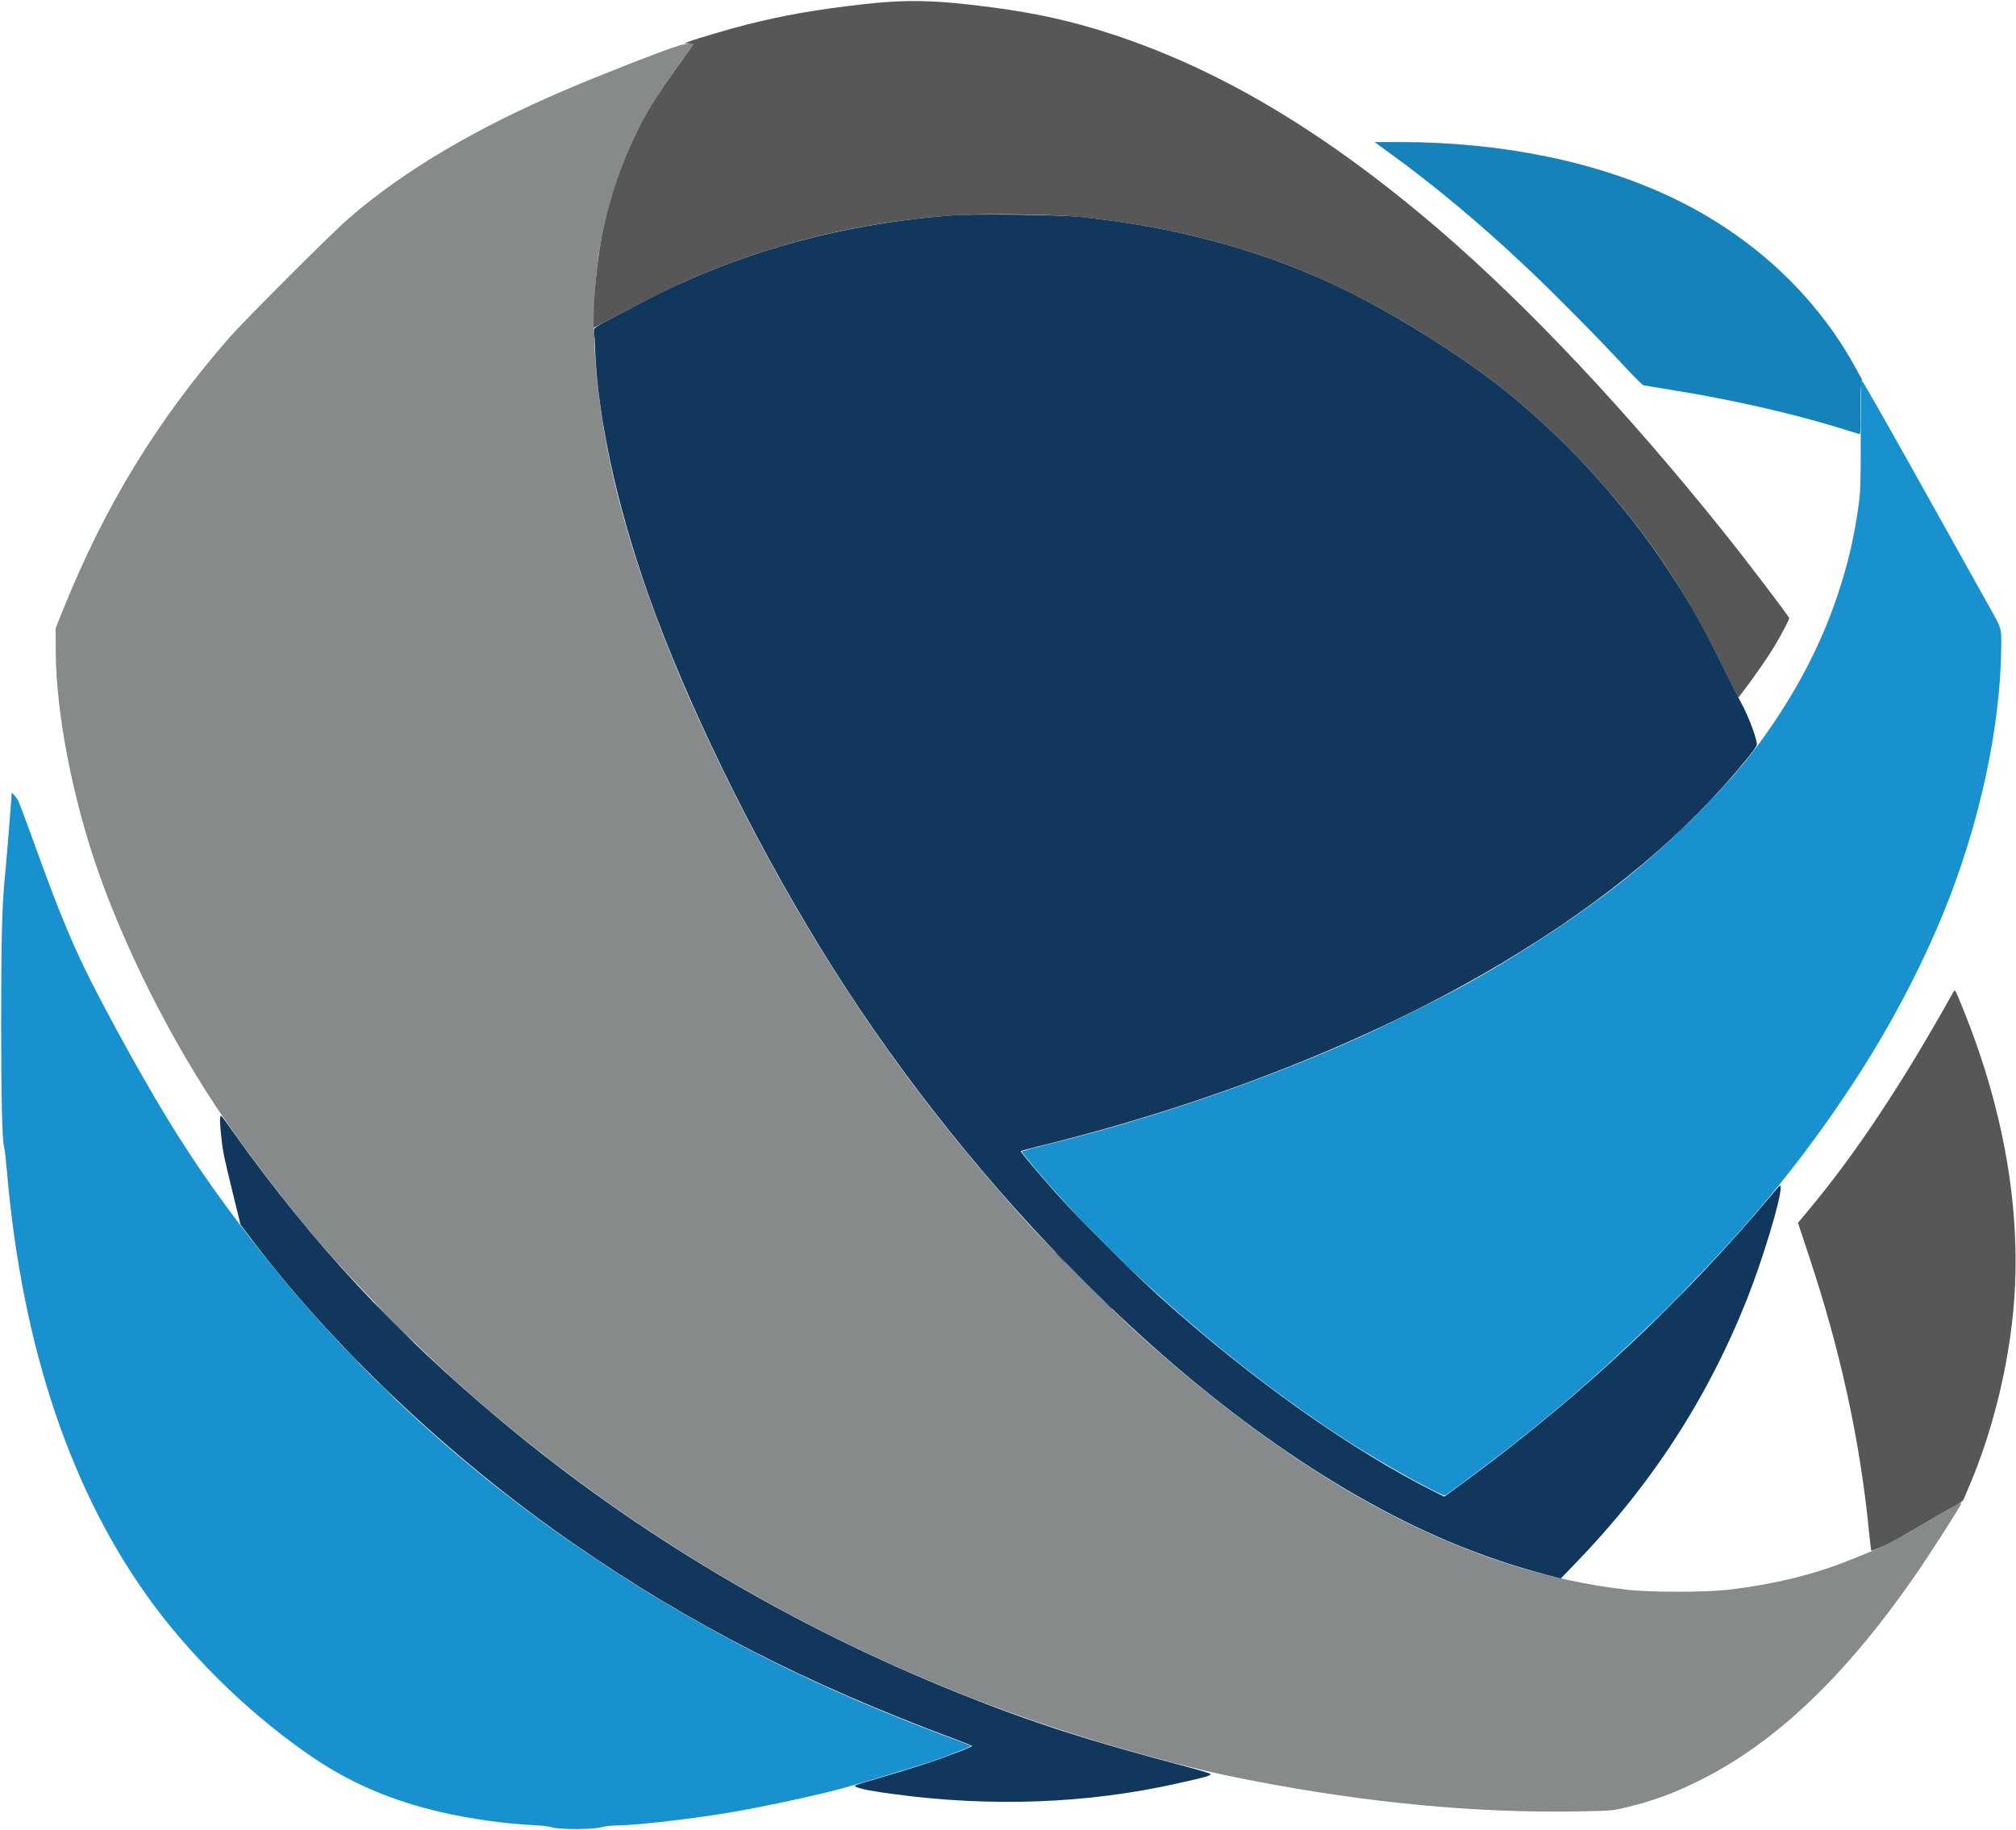
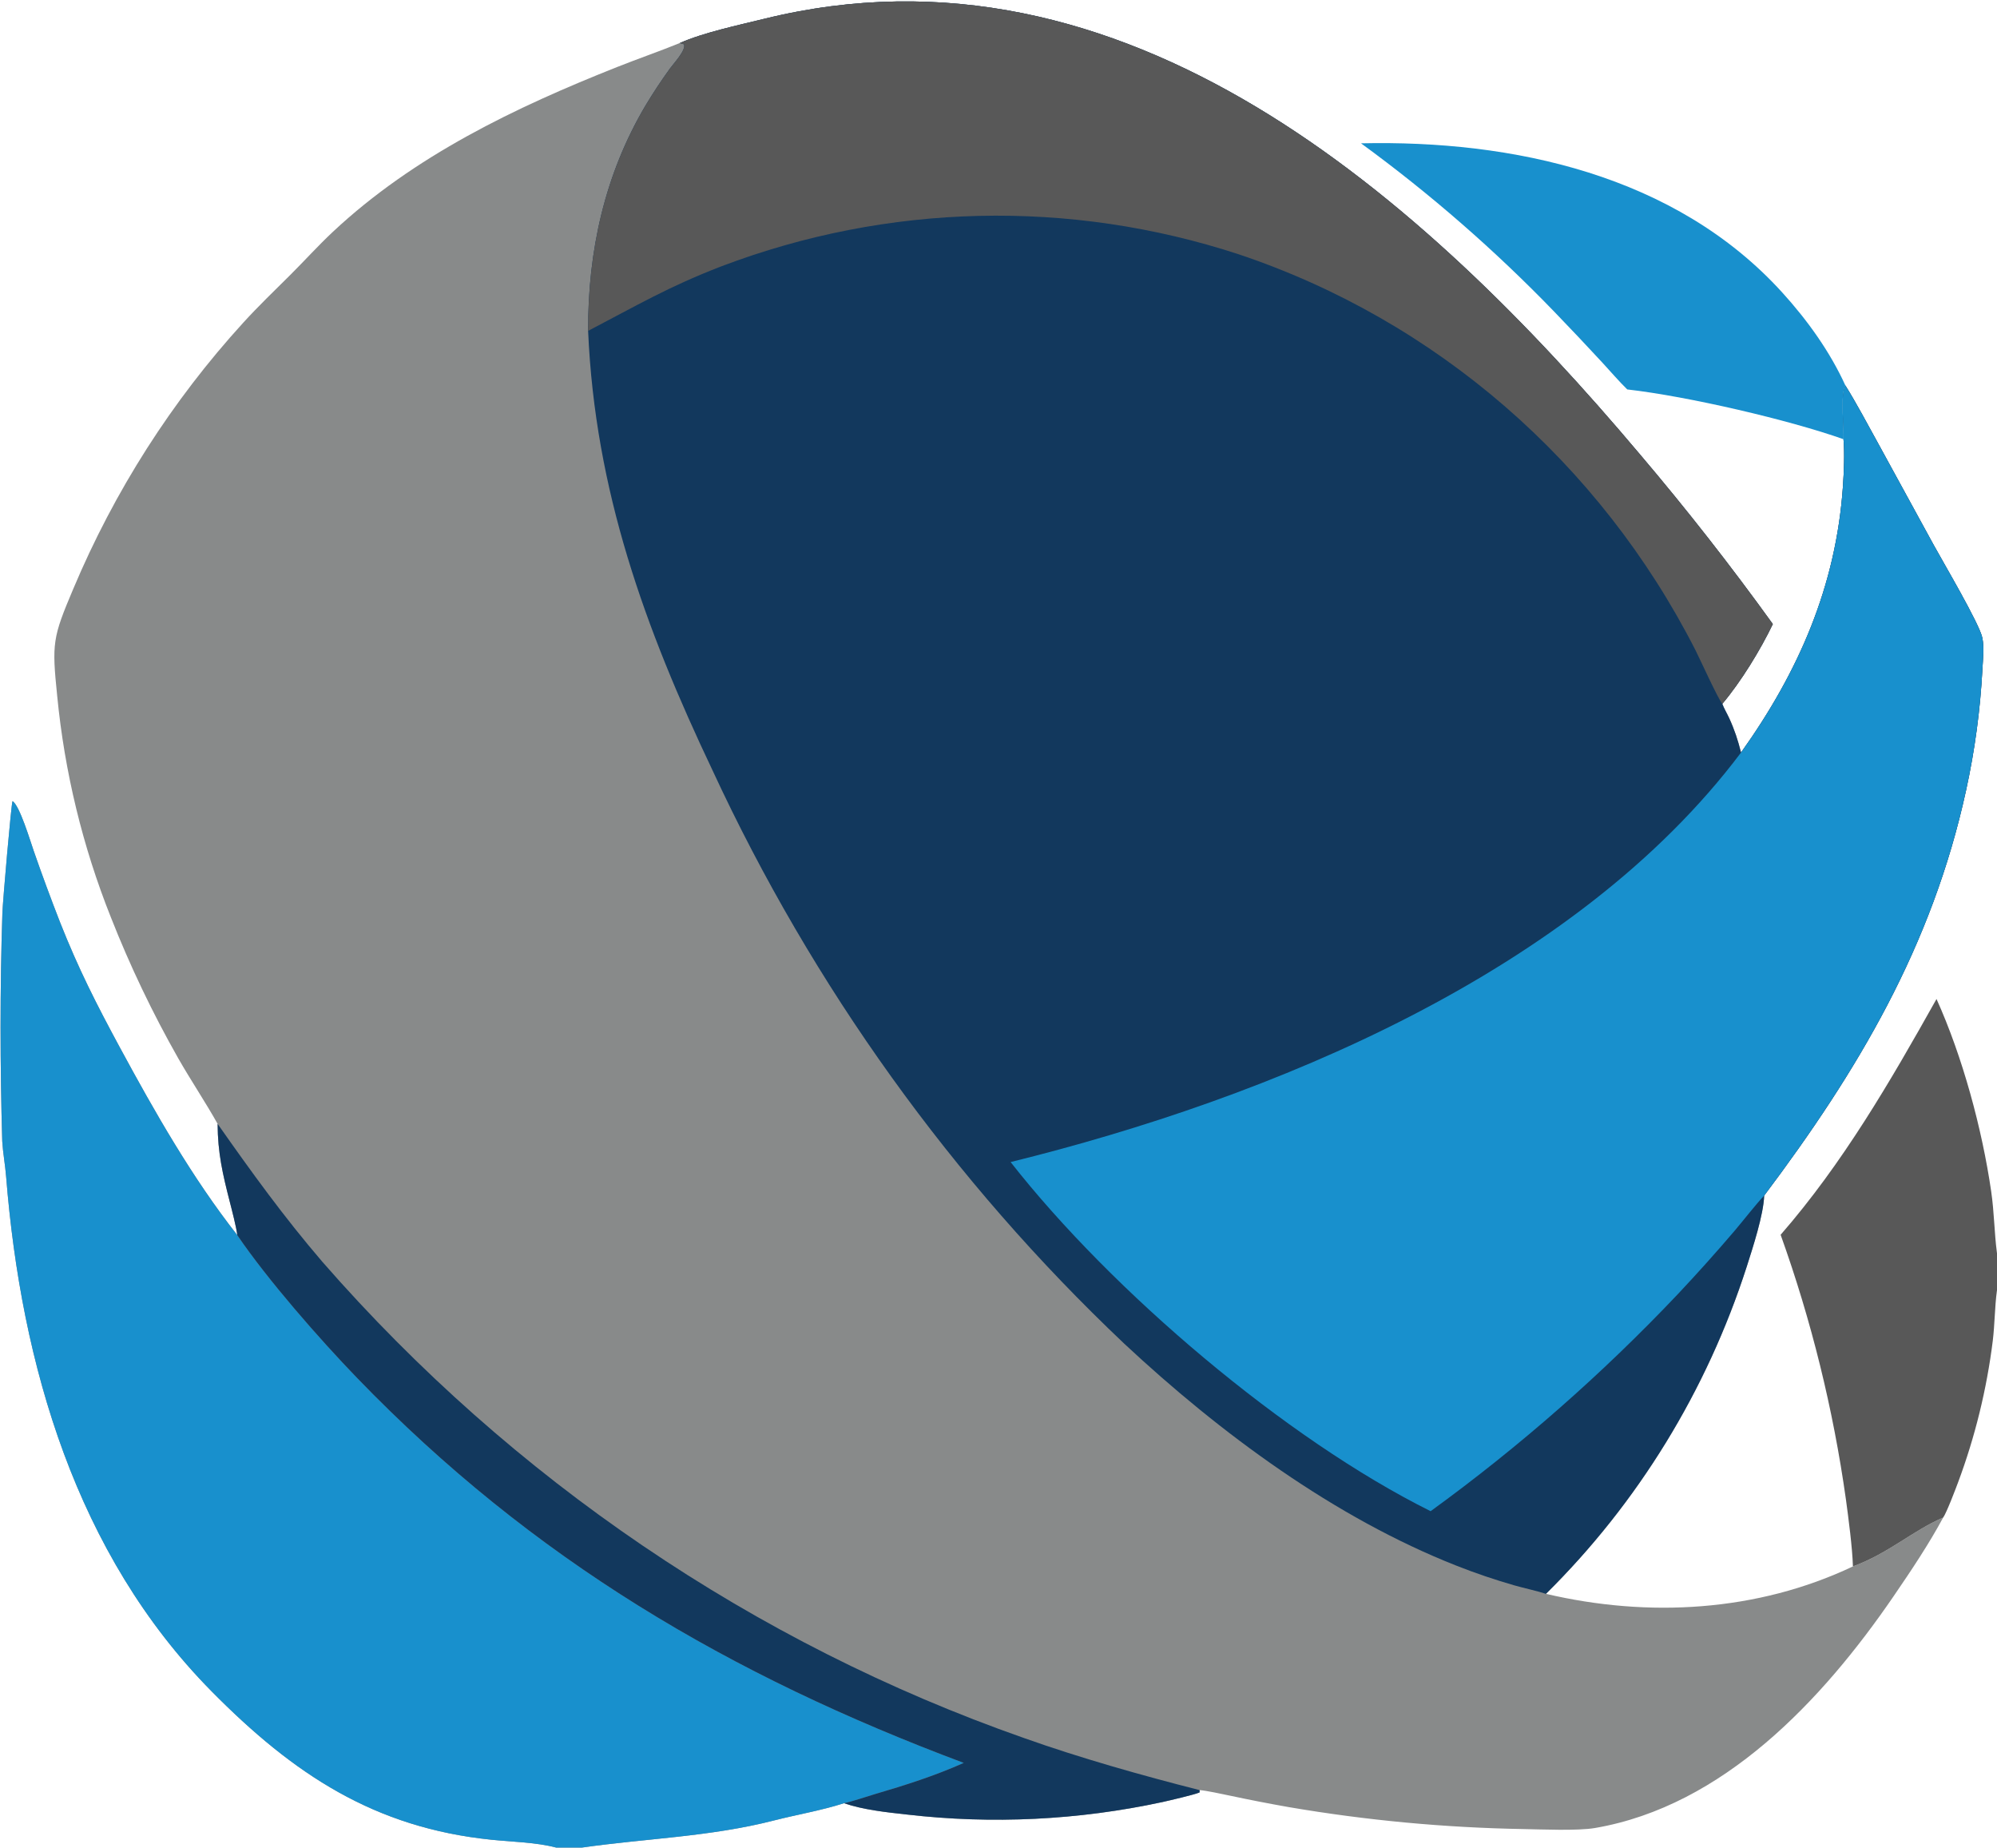
- <svg xmlns="http://www.w3.org/2000/svg" viewBox="0 0 1902 1726" width="1902" height="1726">
-   <g fill="#868A8B" transform="translate(0,1726) scale(0.1,-0.1)">
-     <path d="M6405 16830 c-135 -40 -754 -282 -1075 -420 -855 -366 -1521 -761 -2040 -1210 -167 -145 -981 -958 -1135 -1135 -673 -772 -1164 -1575 -1553 -2540 l-77 -190 1 -215 c1 -583 161 -1406 409 -2105 294 -828 779 -1755 1290 -2465 490 -681 871 -1134 1425 -1694 387 -391 680 -663 1055 -977 1696 -1420 3715 -2493 5843 -3103 547 -157 844 -231 1257 -311 1096 -212 2117 -309 3085 -292 293 5 323 7 425 31 258 61 451 129 690 246 727 354 1392 981 2061 1945 131 189 387 587 434 674 11 21 2 19 -76 -24 -49 -27 -168 -96 -264 -153 -290 -173 -428 -240 -756 -367 -329 -128 -703 -216 -1106 -262 -214 -24 -722 -24 -938 0 -1499 167 -3018 963 -4645 2436 -228 207 -798 779 -1017 1021 -1113 1231 -1939 2431 -2709 3935 -693 1355 -1122 2535 -1293 3557 -153 915 -118 1620 114 2318 142 426 293 707 624 1160 58 80 106 148 106 153 0 13 -73 6 -135 -13z" />
-   </g>
-   <g fill="#575757" transform="translate(0,1726) scale(0.1,-0.1)">
-     <path d="M8135 17219 c-441 -50 -751 -105 -1090 -191 -155 -39 -468 -131 -550 -162 l-40 -15 43 0 c23 -1 42 -4 42 -8 0 -5 -48 -73 -106 -153 -130 -178 -244 -346 -313 -464 -206 -349 -368 -791 -446 -1210 -45 -244 -74 -545 -75 -759 l0 -89 118 62 c289 153 629 324 757 381 805 356 1657 562 2563 620 246 15 899 7 1127 -16 859 -83 1652 -290 2376 -619 546 -248 1302 -720 1738 -1085 376 -314 742 -686 1041 -1056 371 -460 647 -897 920 -1459 65 -132 128 -258 140 -279 l22 -37 50 66 c108 142 233 324 294 426 67 113 134 241 134 257 0 15 -397 537 -625 821 -910 1135 -1837 2120 -2675 2841 -1067 916 -2065 1513 -3096 1849 -376 122 -700 194 -1119 250 -540 71 -811 77 -1230 29z" />
-     <path d="M5603 14100 c0 -30 2 -43 4 -27 2 15 2 39 0 55 -2 15 -4 2 -4 -28z" />
-     <path d="M18423 7892 c-477 -856 -919 -1520 -1364 -2052 l-96 -115 101 -305 c300 -900 485 -1747 571 -2625 9 -88 18 -161 20 -163 2 -2 47 15 100 39 91 39 201 101 510 283 72 42 157 91 191 108 39 20 65 41 71 57 6 14 36 87 68 161 190 454 330 998 389 1515 107 928 -54 1943 -468 2959 -75 185 -70 178 -93 138z" />
-     <path d="M9995 5400 c27 -27 51 -50 54 -50 3 0 -17 23 -44 50 -27 28 -51 50 -54 50 -3 0 17 -22 44 -50z" />
-     <path d="M10440 4958 c41 -45 50 -53 50 -45 0 2 -21 23 -47 47 l-48 45 45 -47z" />
-     <path d="M3715 4780 c104 -104 192 -190 195 -190 3 0 -81 86 -185 190 -104 105 -192 190 -195 190 -3 0 81 -85 185 -190z" />
-   </g>
-   <g fill="#12375C" transform="translate(0,1726) scale(0.1,-0.1)">
-     <path d="M8995 15229 c-897 -66 -1734 -271 -2510 -614 -160 -71 -318 -149 -637 -317 -238 -124 -247 -130 -243 -156 2 -15 6 -93 9 -173 27 -700 232 -1602 574 -2514 392 -1046 1017 -2292 1667 -3320 664 -1052 1490 -2083 2385 -2975 1129 -1127 2307 -1966 3421 -2438 303 -128 617 -235 929 -317 l135 -35 129 133 c719 740 1250 1555 1625 2494 148 372 321 941 321 1059 0 34 -1 33 -82 -63 -832 -991 -1763 -1866 -2820 -2651 -117 -87 -226 -167 -243 -179 l-29 -21 -90 45 c-791 397 -1724 1058 -2586 1832 -258 232 -800 774 -992 991 -159 180 -328 381 -328 390 0 3 71 23 158 44 1645 403 3183 1013 4402 1744 978 586 1734 1220 2310 1937 70 88 79 104 74 130 -16 84 -82 254 -139 360 -36 66 -121 233 -189 372 -191 388 -315 607 -519 913 -397 597 -887 1142 -1448 1611 -436 365 -1192 837 -1738 1085 -723 329 -1510 534 -2376 620 -188 18 -979 28 -1170 13z" />
-     <path d="M2078 6723 c-8 -33 11 -235 32 -347 12 -61 53 -237 91 -390 l69 -280 57 -75 c794 -1062 1902 -2114 3093 -2938 1091 -754 2194 -1319 3593 -1839 86 -32 157 -61 157 -64 0 -11 -285 -118 -470 -178 -102 -33 -290 -90 -419 -128 -229 -67 -234 -68 -202 -81 50 -21 155 -41 354 -67 916 -124 1827 -90 2672 100 276 61 330 77 313 91 -7 6 -92 32 -188 58 -974 258 -1486 423 -2185 703 -1571 630 -3039 1502 -4306 2560 -1003 837 -1786 1678 -2524 2712 -139 195 -131 186 -137 163z" />
-   </g>
-   <g fill="#1582BA" transform="translate(0,1726) scale(0.1,-0.1)">
-     <path d="M13137 15797 c408 -297 822 -643 1253 -1048 232 -217 702 -691 920 -928 96 -104 184 -192 195 -195 11 -3 135 -23 275 -46 526 -84 1100 -213 1532 -344 117 -36 220 -67 228 -70 13 -5 15 18 12 186 -2 106 0 224 6 261 l9 68 -65 117 c-371 676 -967 1231 -1706 1588 -721 348 -1623 534 -2591 534 l-237 0 169 -123z" />
-     <path d="M16130 9705 c-24 -25 -42 -45 -39 -45 3 0 25 20 49 45 24 25 42 45 39 45 -3 0 -25 -20 -49 -45z" />
-     <path d="M15850 9425 c-24 -25 -42 -45 -39 -45 3 0 25 20 49 45 24 25 42 45 39 45 -3 0 -25 -20 -49 -45z" />
-     <path d="M10195 5750 c27 -27 51 -50 54 -50 3 0 -17 23 -44 50 -27 28 -51 50 -54 50 -3 0 17 -22 44 -50z" />
-     <path d="M10630 5315 c30 -30 57 -55 59 -55 3 0 -19 25 -49 55 -30 30 -57 55 -59 55 -3 0 19 -25 49 -55z" />
-     <path d="M15755 4950 c-115 -115 -208 -210 -205 -210 3 0 100 95 215 210 115 116 208 210 205 210 -3 0 -100 -94 -215 -210z" />
-     <path d="M3315 4470 c38 -38 72 -70 74 -70 3 0 -26 32 -64 70 -38 39 -72 70 -74 70 -3 0 26 -31 64 -70z" />
-     <path d="M3580 4207 c0 -1 35 -36 78 -77 l77 -75 -75 78 c-69 71 -80 82 -80 74z" />
-   </g>
-   <g fill="#1991CF" transform="translate(0,1726) scale(0.1,-0.1)">
-     <path d="M17558 13630 c-2 -25 -3 -259 -3 -520 0 -435 -2 -488 -22 -630 -44 -309 -100 -544 -197 -836 -159 -473 -392 -918 -718 -1369 -277 -384 -762 -881 -1248 -1276 -391 -319 -983 -714 -1510 -1008 -240 -134 -836 -430 -1120 -555 -886 -392 -1911 -740 -2887 -979 -117 -29 -213 -56 -213 -61 0 -11 212 -264 345 -411 809 -897 1904 -1814 2885 -2417 320 -196 739 -424 763 -415 18 7 473 348 639 478 505 398 938 780 1402 1239 778 769 1309 1407 1818 2185 334 510 625 1060 844 1595 339 829 538 1746 545 2510 1 181 7 163 -123 394 -50 89 -267 478 -483 866 -403 723 -689 1228 -706 1245 -5 5 -10 -8 -11 -35z" />
-     <path d="M110 9776 c0 -36 -54 -694 -65 -801 -25 -227 -34 -585 -34 -1350 0 -718 9 -1119 28 -1185 5 -19 17 -120 26 -225 144 -1679 616 -3067 1396 -4110 404 -539 951 -1060 1504 -1432 353 -238 739 -401 1195 -507 270 -62 614 -111 865 -122 72 -3 155 -13 185 -22 77 -22 380 -21 465 2 32 9 93 16 135 16 175 0 698 59 1065 121 319 53 848 167 1085 233 144 39 627 185 775 233 152 49 425 154 425 163 0 3 -60 27 -133 54 -1328 490 -2417 1041 -3487 1764 -1403 948 -2565 2084 -3542 3462 -291 410 -554 844 -903 1485 -361 665 -480 937 -795 1812 -60 166 -118 319 -128 340 -19 35 -62 84 -62 69z" />
-   </g>
+ <svg xmlns="http://www.w3.org/2000/svg" width="40" height="37" viewBox="0 0 40 37">
+   <path fill="#888A8A" transform="scale(0.0210305 0.0214368)" d="M647.506 40.189C670.216 30.342 703.602 23.447 727.879 17.579C1070.81 -65.307 1354.71 183.257 1561.95 424.495C1606.23 475.621 1648.43 528.499 1688.48 583.002C1676.64 607.254 1657.94 637.133 1640.37 657.506C1642.01 661.846 1644.86 666.47 1646.93 670.88C1652.03 681.782 1655.22 691.352 1658.21 703.015C1712.81 627.905 1748.76 547.929 1755.3 453.94C1756.17 441.389 1757 422.772 1755.79 410.306C1756.56 401.008 1752.4 368.649 1757.63 360.17C1768.01 376.493 1779.22 397.208 1788.76 414.167L1841.58 508.916C1850.35 524.707 1885.59 583.115 1888.09 596.089C1889.85 605.183 1888.63 615.572 1888.12 624.771C1886.09 662.921 1880.89 700.836 1872.58 738.124C1840.13 884.207 1769.54 1000.25 1680.25 1116.88C1679.67 1134.81 1669.35 1165.68 1663.64 1183.27C1625.6 1299.15 1559.97 1404.06 1472.41 1488.94C1569.79 1511.36 1673.45 1505.81 1764.78 1463.34C1798.91 1451.09 1821.83 1429.81 1850.71 1417.71C1837.35 1442.09 1820.54 1466.82 1803.35 1491.42C1735.6 1588.43 1641.22 1687.12 1519.17 1707.69C1502.52 1710.5 1467.85 1708.98 1451.26 1708.69C1376.16 1707.43 1301.27 1700.57 1227.19 1688.14C1208.58 1684.92 1190.03 1681.37 1171.54 1677.5C1165.11 1676.21 1148.5 1672.62 1142.53 1672.29L1142.52 1674.46C1137.57 1676.62 1113.09 1682.14 1107.04 1683.47C1027.05 1700.4 944.857 1704.33 863.617 1695.1C844.544 1693.04 821.931 1690.66 803.872 1684.53C782.118 1691.38 758.982 1695.17 736.948 1700.7C676.277 1715.95 615.224 1717.39 554.09 1726L529.771 1726C510.852 1721.04 488.007 1720.66 468.182 1718.67C356.854 1707.5 279.761 1657.8 201.182 1579.66C72.858 1452.05 20.188 1275.49 5.807 1098.91C4.92 1088.02 2.798 1077.01 2.132 1066.08C0.033 995.1 -0.09 923.724 2.279 852.746C2.649 842.202 10.743 750.339 11.946 748.418C18.68 752.301 28.897 785.903 32.181 795.086C40.119 817.47 48.485 839.699 57.275 861.761C74.801 905.246 91.889 938.104 114.33 978.845C147.289 1038.68 183.268 1100.56 225.986 1153.83C225.231 1146.82 220.756 1129.98 218.859 1122.72C212.07 1096.75 207.4 1077.01 207.264 1049.91C196.069 1030.23 181.702 1009.2 169.776 988.69C145.237 946.302 123.765 902.21 105.526 856.752C78.69 790.701 61.499 721.13 54.481 650.179C49.305 600.709 50.106 595.753 69.71 550.274C109.001 458.643 163.789 374.473 231.667 301.46C246.014 286 261.258 271.675 276.337 256.968C289.952 243.689 302.873 229.591 316.877 216.721C394.301 145.561 490.872 100.312 587.918 62.547C607.622 54.879 627.968 47.971 647.506 40.189Z" />
+   <path fill="#12385D" transform="scale(0.0210305 0.0214368)" d="M647.506 40.189C670.216 30.342 703.602 23.447 727.879 17.579C1070.81 -65.307 1354.71 183.257 1561.95 424.495C1606.23 475.621 1648.43 528.499 1688.48 583.002C1676.64 607.254 1657.94 637.133 1640.37 657.506C1642.01 661.846 1644.86 666.47 1646.93 670.88C1652.03 681.782 1655.22 691.352 1658.21 703.015C1712.81 627.905 1748.76 547.929 1755.3 453.94C1756.17 441.389 1757 422.772 1755.79 410.306C1756.56 401.008 1752.4 368.649 1757.63 360.17C1768.01 376.493 1779.22 397.208 1788.76 414.167L1841.58 508.916C1850.35 524.707 1885.59 583.115 1888.09 596.089C1889.85 605.183 1888.63 615.572 1888.12 624.771C1886.09 662.921 1880.89 700.836 1872.58 738.124C1840.13 884.207 1769.54 1000.25 1680.25 1116.88C1679.67 1134.81 1669.35 1165.68 1663.64 1183.27C1625.6 1299.15 1559.97 1404.06 1472.41 1488.94C1465.15 1486.53 1450.88 1483.43 1442.66 1481.13C1423.88 1475.86 1405.37 1469.69 1387.19 1462.65C1271.11 1417.83 1162.13 1338.9 1070.64 1255.13C907.065 1103.23 774.009 921.472 678.621 719.632C614.144 586.459 566.734 458.5 560.139 309.11C559.829 234.571 575.997 162.828 614.815 98.552C622.039 86.758 629.764 75.28 637.97 64.147C641.411 59.419 653.676 46.776 651.438 41.383L647.506 40.189Z" />
+   <path fill="#1890CD" transform="scale(0.0210305 0.0214368)" d="M1755.79 410.306C1756.56 401.008 1752.4 368.649 1757.63 360.17C1768.01 376.493 1779.22 397.208 1788.76 414.167L1841.58 508.916C1850.35 524.707 1885.59 583.115 1888.09 596.089C1889.85 605.183 1888.63 615.572 1888.12 624.771C1886.09 662.921 1880.89 700.836 1872.58 738.124C1840.13 884.207 1769.54 1000.25 1680.25 1116.88C1671.9 1125.58 1660.47 1140.12 1652.12 1149.74C1634.6 1169.9 1616.58 1189.62 1598.09 1208.89C1525.98 1283.6 1447.14 1351.5 1362.57 1411.73C1224.42 1344.34 1059.09 1206.43 962.526 1085.58C1209.31 1025.84 1500.32 909.056 1658.21 703.015C1712.81 627.905 1748.76 547.929 1755.3 453.94C1756.17 441.389 1757 422.772 1755.79 410.306Z" />
+   <path fill="#585858" transform="scale(0.0210305 0.0214368)" d="M647.506 40.189C670.216 30.342 703.602 23.447 727.879 17.579C1070.81 -65.307 1354.71 183.257 1561.95 424.495C1606.23 475.621 1648.43 528.499 1688.48 583.002C1676.64 607.254 1657.94 637.133 1640.37 657.506C1636.06 652.386 1619.42 616.367 1614.84 607.431C1523.68 431.917 1367.41 299.109 1179.52 237.473C1018.77 185.875 845.353 189.853 687.143 248.767C636.628 267.861 607.054 285.095 560.139 309.11C559.829 234.571 575.997 162.828 614.815 98.552C622.039 86.758 629.764 75.28 637.97 64.147C641.411 59.419 653.676 46.776 651.438 41.383L647.506 40.189Z" />
+   <path fill="#1890CD" transform="scale(0.0210305 0.0214368)" d="M529.771 1726C510.852 1721.04 488.007 1720.66 468.182 1718.67C356.854 1707.5 279.761 1657.8 201.182 1579.66C72.858 1452.05 20.188 1275.49 5.807 1098.91C4.92 1088.02 2.798 1077.01 2.132 1066.08C0.033 995.1 -0.09 923.724 2.279 852.746C2.649 842.202 10.743 750.339 11.946 748.418C18.68 752.301 28.897 785.903 32.181 795.086C40.119 817.47 48.485 839.699 57.275 861.761C74.801 905.246 91.889 938.104 114.33 978.845C147.289 1038.68 183.268 1100.56 225.986 1153.83C254.728 1195.38 304.436 1251.01 339.817 1286.96C507.399 1457.23 695.505 1565.19 917.905 1646.88C890.147 1659.03 862.296 1667.68 833.255 1676.06C826.714 1677.95 809.862 1683.49 803.872 1684.53C782.118 1691.38 758.982 1695.17 736.948 1700.7C676.277 1715.95 615.224 1717.39 554.09 1726L529.771 1726Z" />
+   <path fill="#12385D" transform="scale(0.0210305 0.0214368)" d="M207.264 1049.91C239.715 1095.22 270.296 1136.74 307.135 1178.88C488.002 1381.97 718.044 1535.11 975.159 1623.6C1028.21 1642.15 1087.94 1658.7 1142.53 1672.29L1142.52 1674.46C1137.57 1676.62 1113.09 1682.14 1107.04 1683.47C1027.05 1700.4 944.857 1704.33 863.617 1695.1C844.544 1693.04 821.931 1690.66 803.872 1684.53C809.862 1683.49 826.714 1677.95 833.255 1676.06C862.296 1667.68 890.147 1659.03 917.905 1646.88C695.505 1565.19 507.399 1457.23 339.817 1286.96C304.436 1251.01 254.728 1195.38 225.986 1153.83C225.231 1146.82 220.756 1129.98 218.859 1122.72C212.07 1096.75 207.4 1077.01 207.264 1049.91Z" />
+   <path fill="#585858" transform="scale(0.0210305 0.0214368)" d="M1695.92 1153.52C1755.26 1086.65 1800.29 1010.43 1844.39 933.261C1869.22 987.218 1887.76 1054.31 1896.47 1113.03C1899.37 1132.53 1899.41 1151.52 1901.87 1169.82L1902 1170.76L1902 1205.29L1901.87 1206.19C1899.88 1220.46 1899.87 1237.28 1897.97 1252.61C1892.22 1297.8 1881.14 1342.16 1864.95 1384.74C1862.73 1390.62 1853.97 1413.28 1850.71 1417.71C1821.83 1429.81 1798.91 1451.09 1764.78 1463.34C1764.27 1445.87 1760.53 1418.23 1758.11 1400.75C1746.03 1316.4 1725.19 1233.54 1695.92 1153.52Z" />
+   <path fill="#1890CD" transform="scale(0.0210305 0.0214368)" d="M1296.27 133.884C1440.52 130.708 1595.64 163.245 1697.43 273.208C1721.26 298.952 1742.8 328.24 1757.63 360.17C1752.4 368.649 1756.56 401.008 1755.79 410.306C1703.83 392.245 1607.62 370.253 1549.85 363.803C1542.56 356.899 1533.06 346.107 1525.98 338.587C1510.98 322.674 1495.81 306.924 1480.47 291.34C1423.7 233.671 1362.07 180.992 1296.27 133.884Z" />
</svg>
